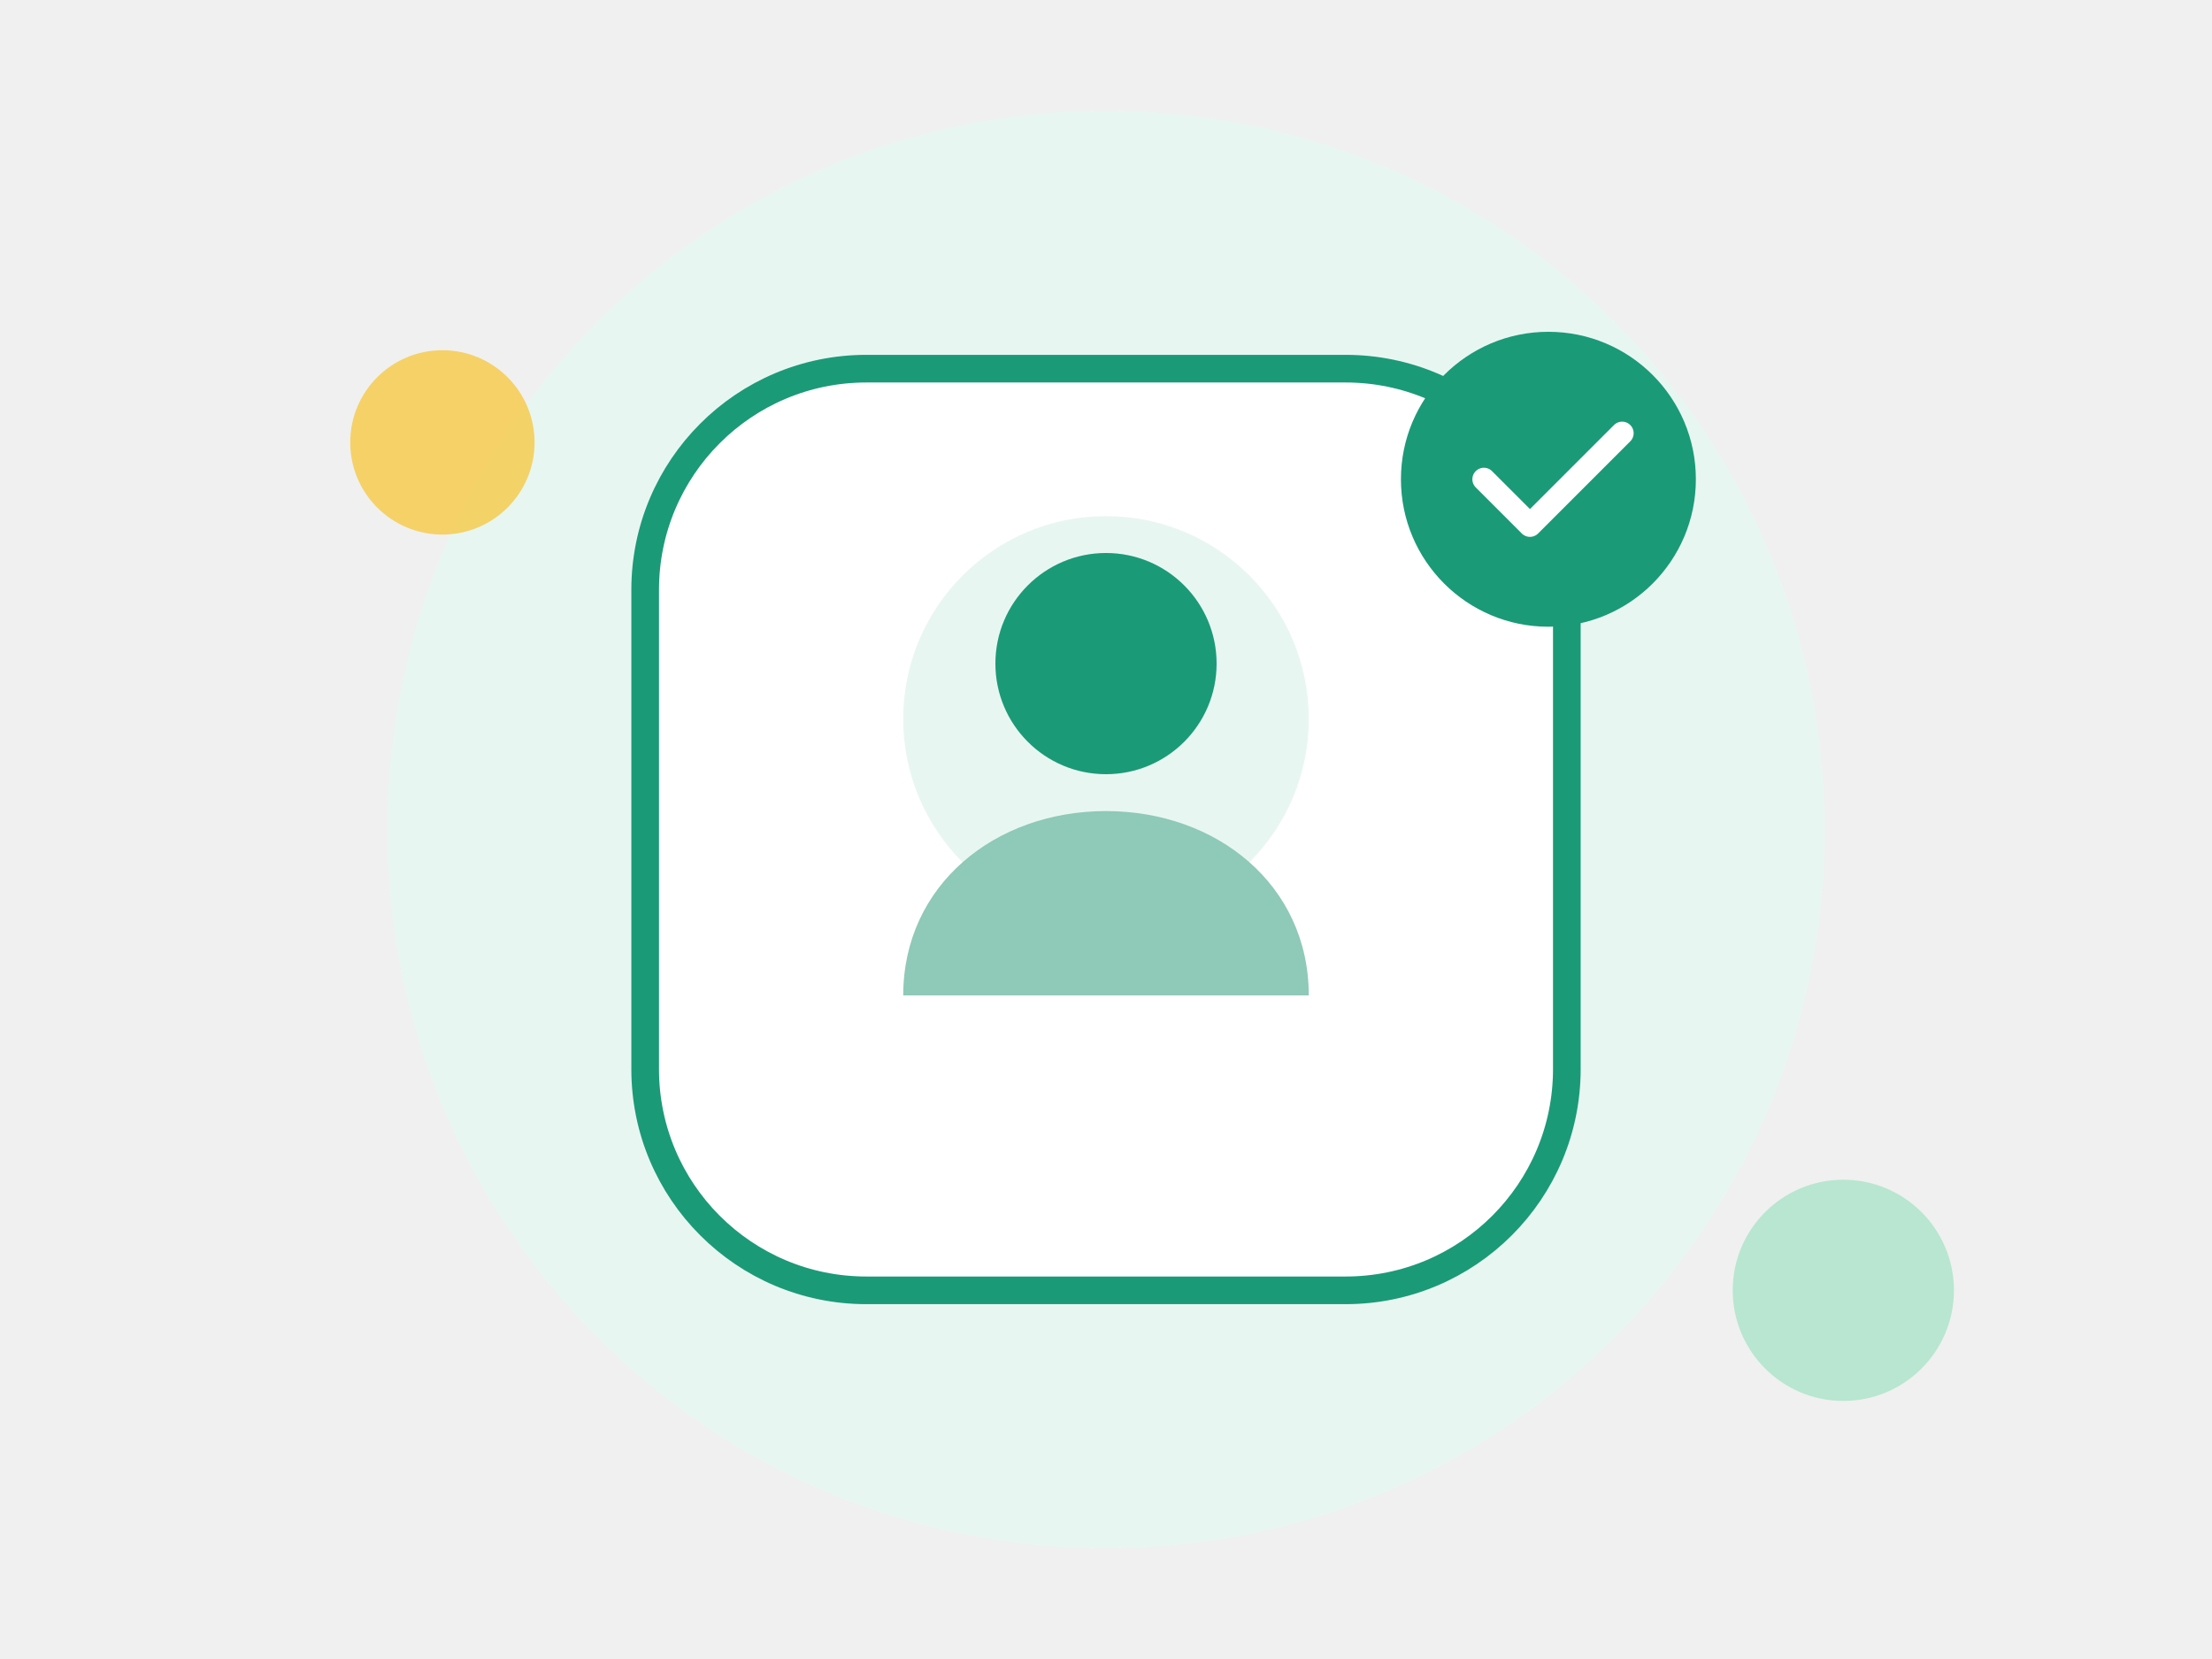
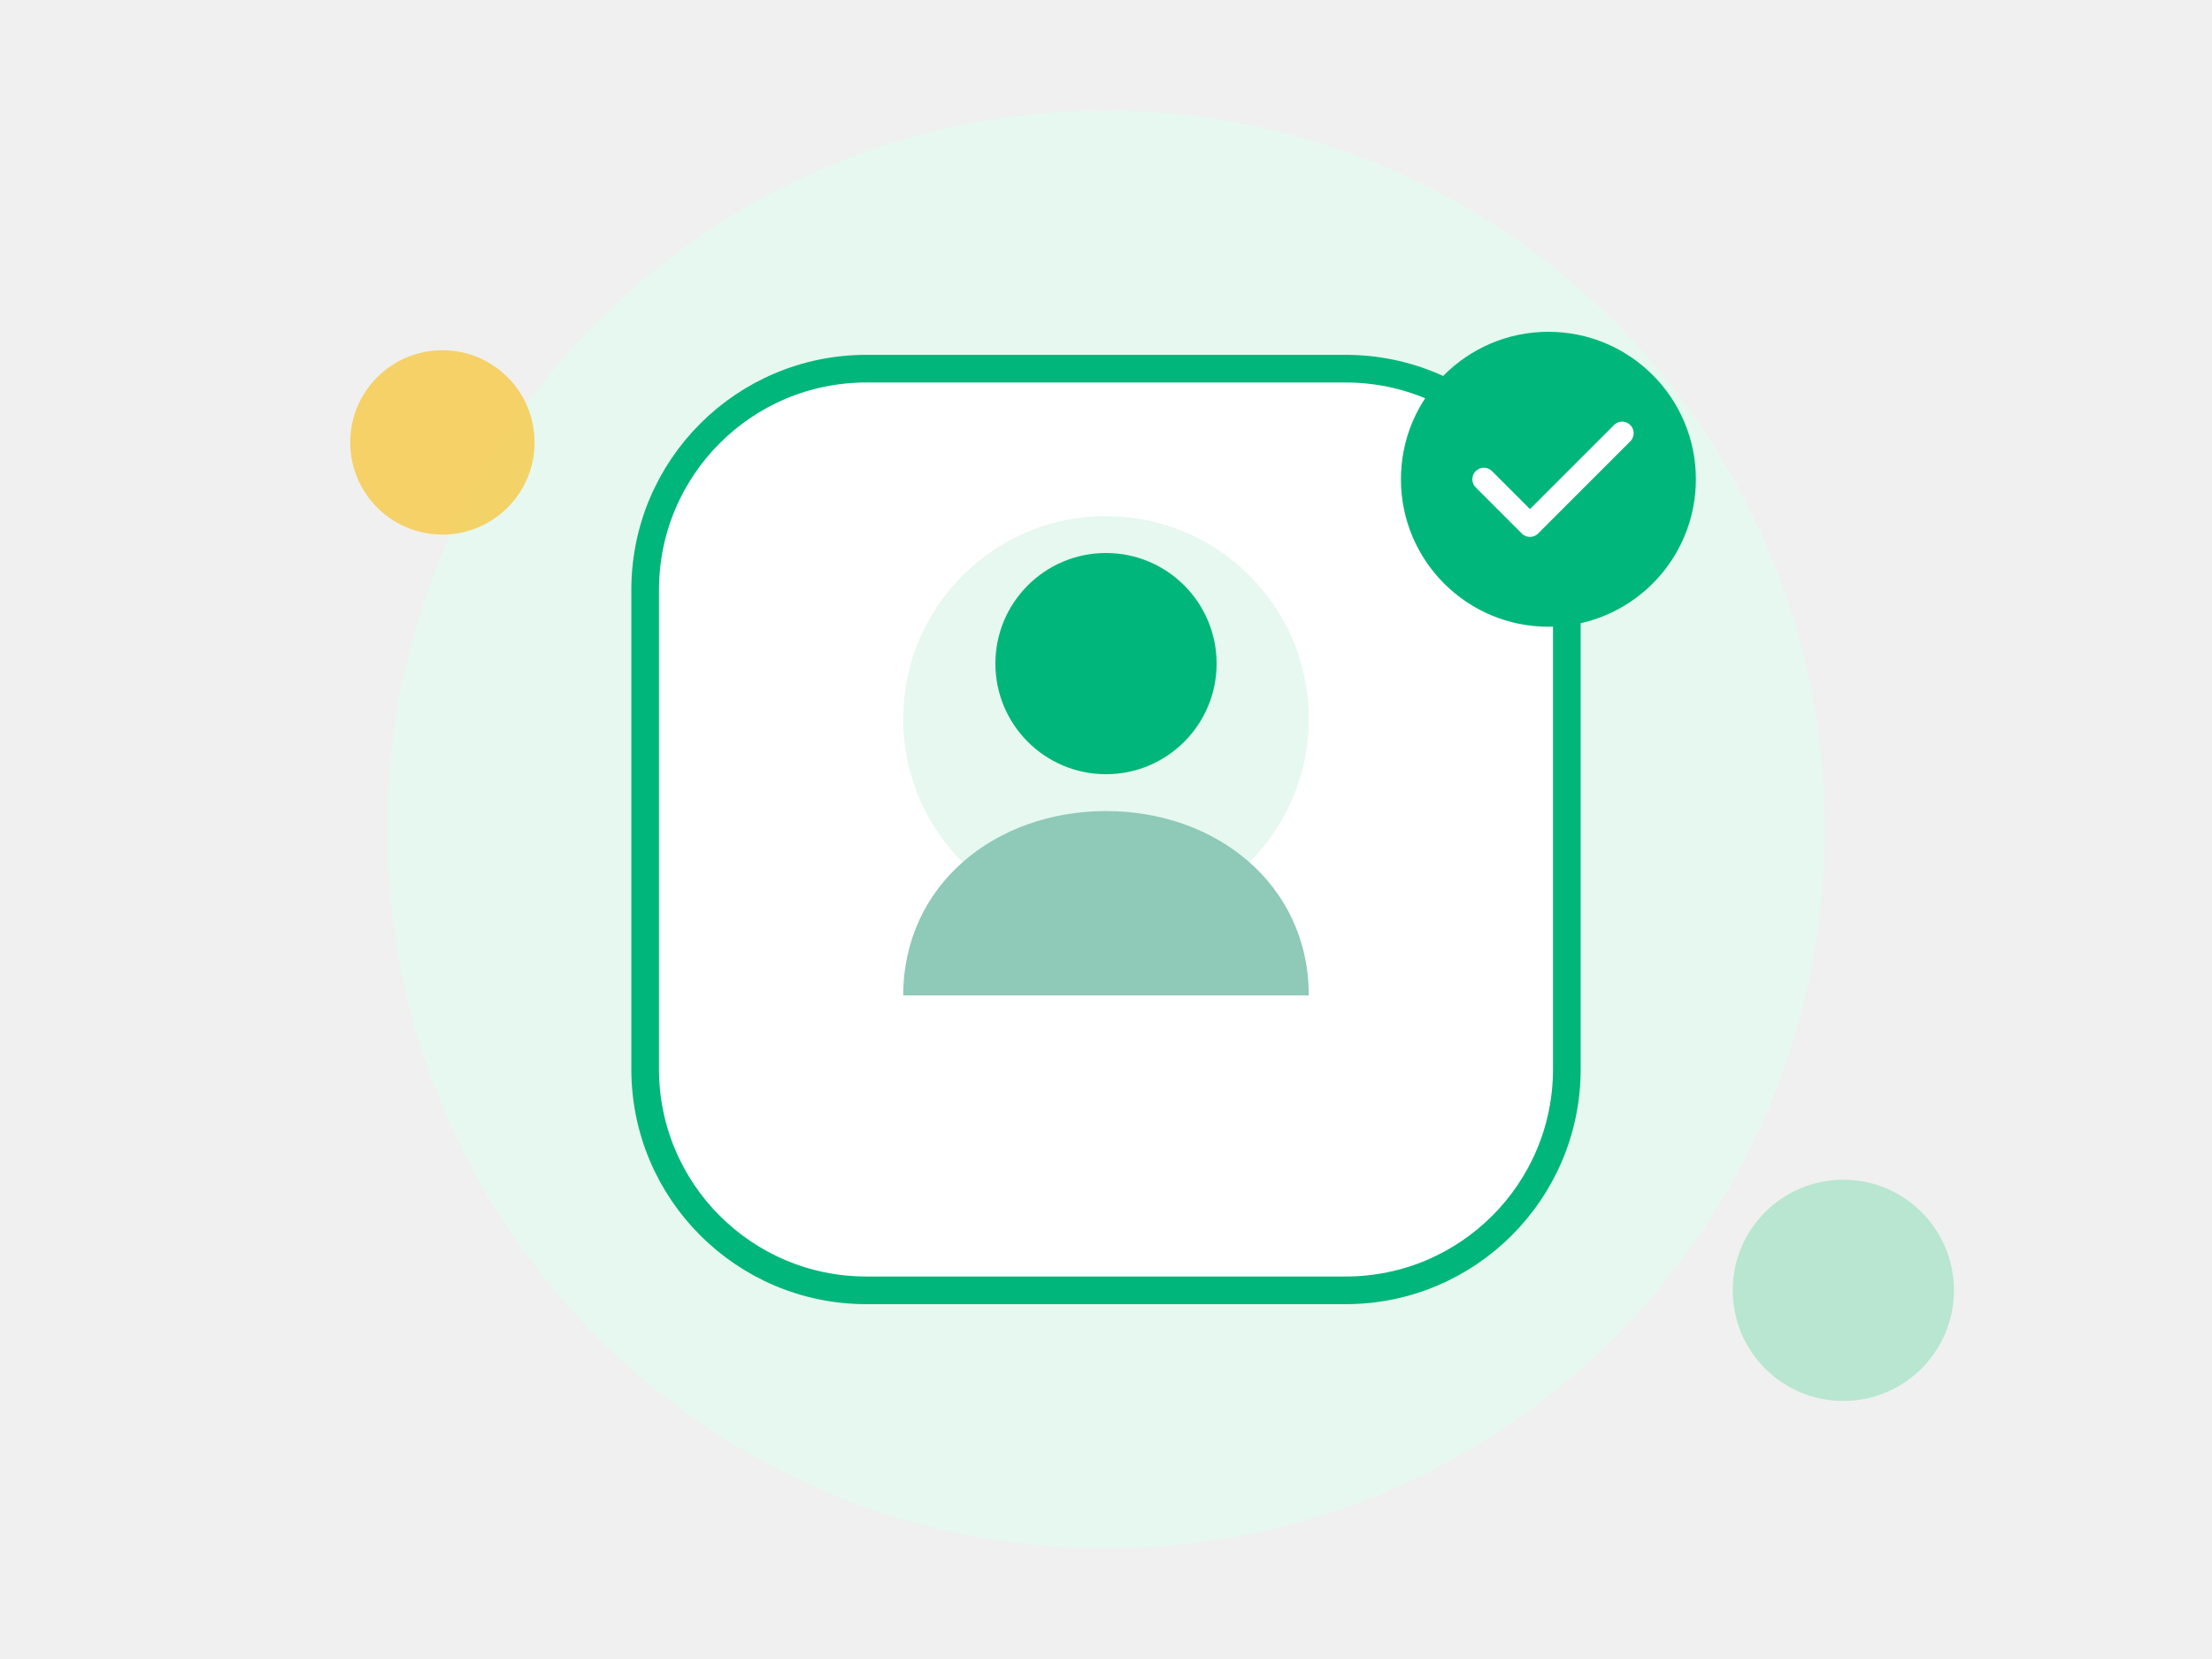
<svg xmlns="http://www.w3.org/2000/svg" viewBox="0 0 240 180" fill="none">
-   <circle cx="120" cy="90" r="78" fill="#E8F6F1" />
+   <circle cx="120" cy="90" r="78" fill="#E6F8EF" />
  <circle cx="48" cy="48" r="10" fill="#F6C945" opacity="0.8" />
  <circle cx="200" cy="140" r="12" fill="#B8E6D0" />
-   <rect x="70" y="40" width="100" height="100" rx="24" fill="#fff" stroke="#1B9A78" stroke-width="3" />
-   <circle cx="120" cy="78" r="22" fill="#E8F6F1" />
-   <circle cx="120" cy="72" r="12" fill="#1B9A78" />
+   <rect x="70" y="40" width="100" height="100" rx="24" fill="#fff" stroke="#00B67A" stroke-width="3" />
+   <circle cx="120" cy="78" r="22" fill="#E6F8EF" />
+   <circle cx="120" cy="72" r="12" fill="#00B67A" />
  <path d="M98 108c0-12 10-20 22-20s22 8 22 20" fill="#8FC9B8" />
-   <circle cx="168" cy="52" r="16" fill="#1B9A78" />
+   <circle cx="168" cy="52" r="16" fill="#00B67A" />
  <path d="M161 52l5 5 10-10" stroke="#fff" stroke-width="2.5" stroke-linecap="round" stroke-linejoin="round" fill="none" />
</svg>
